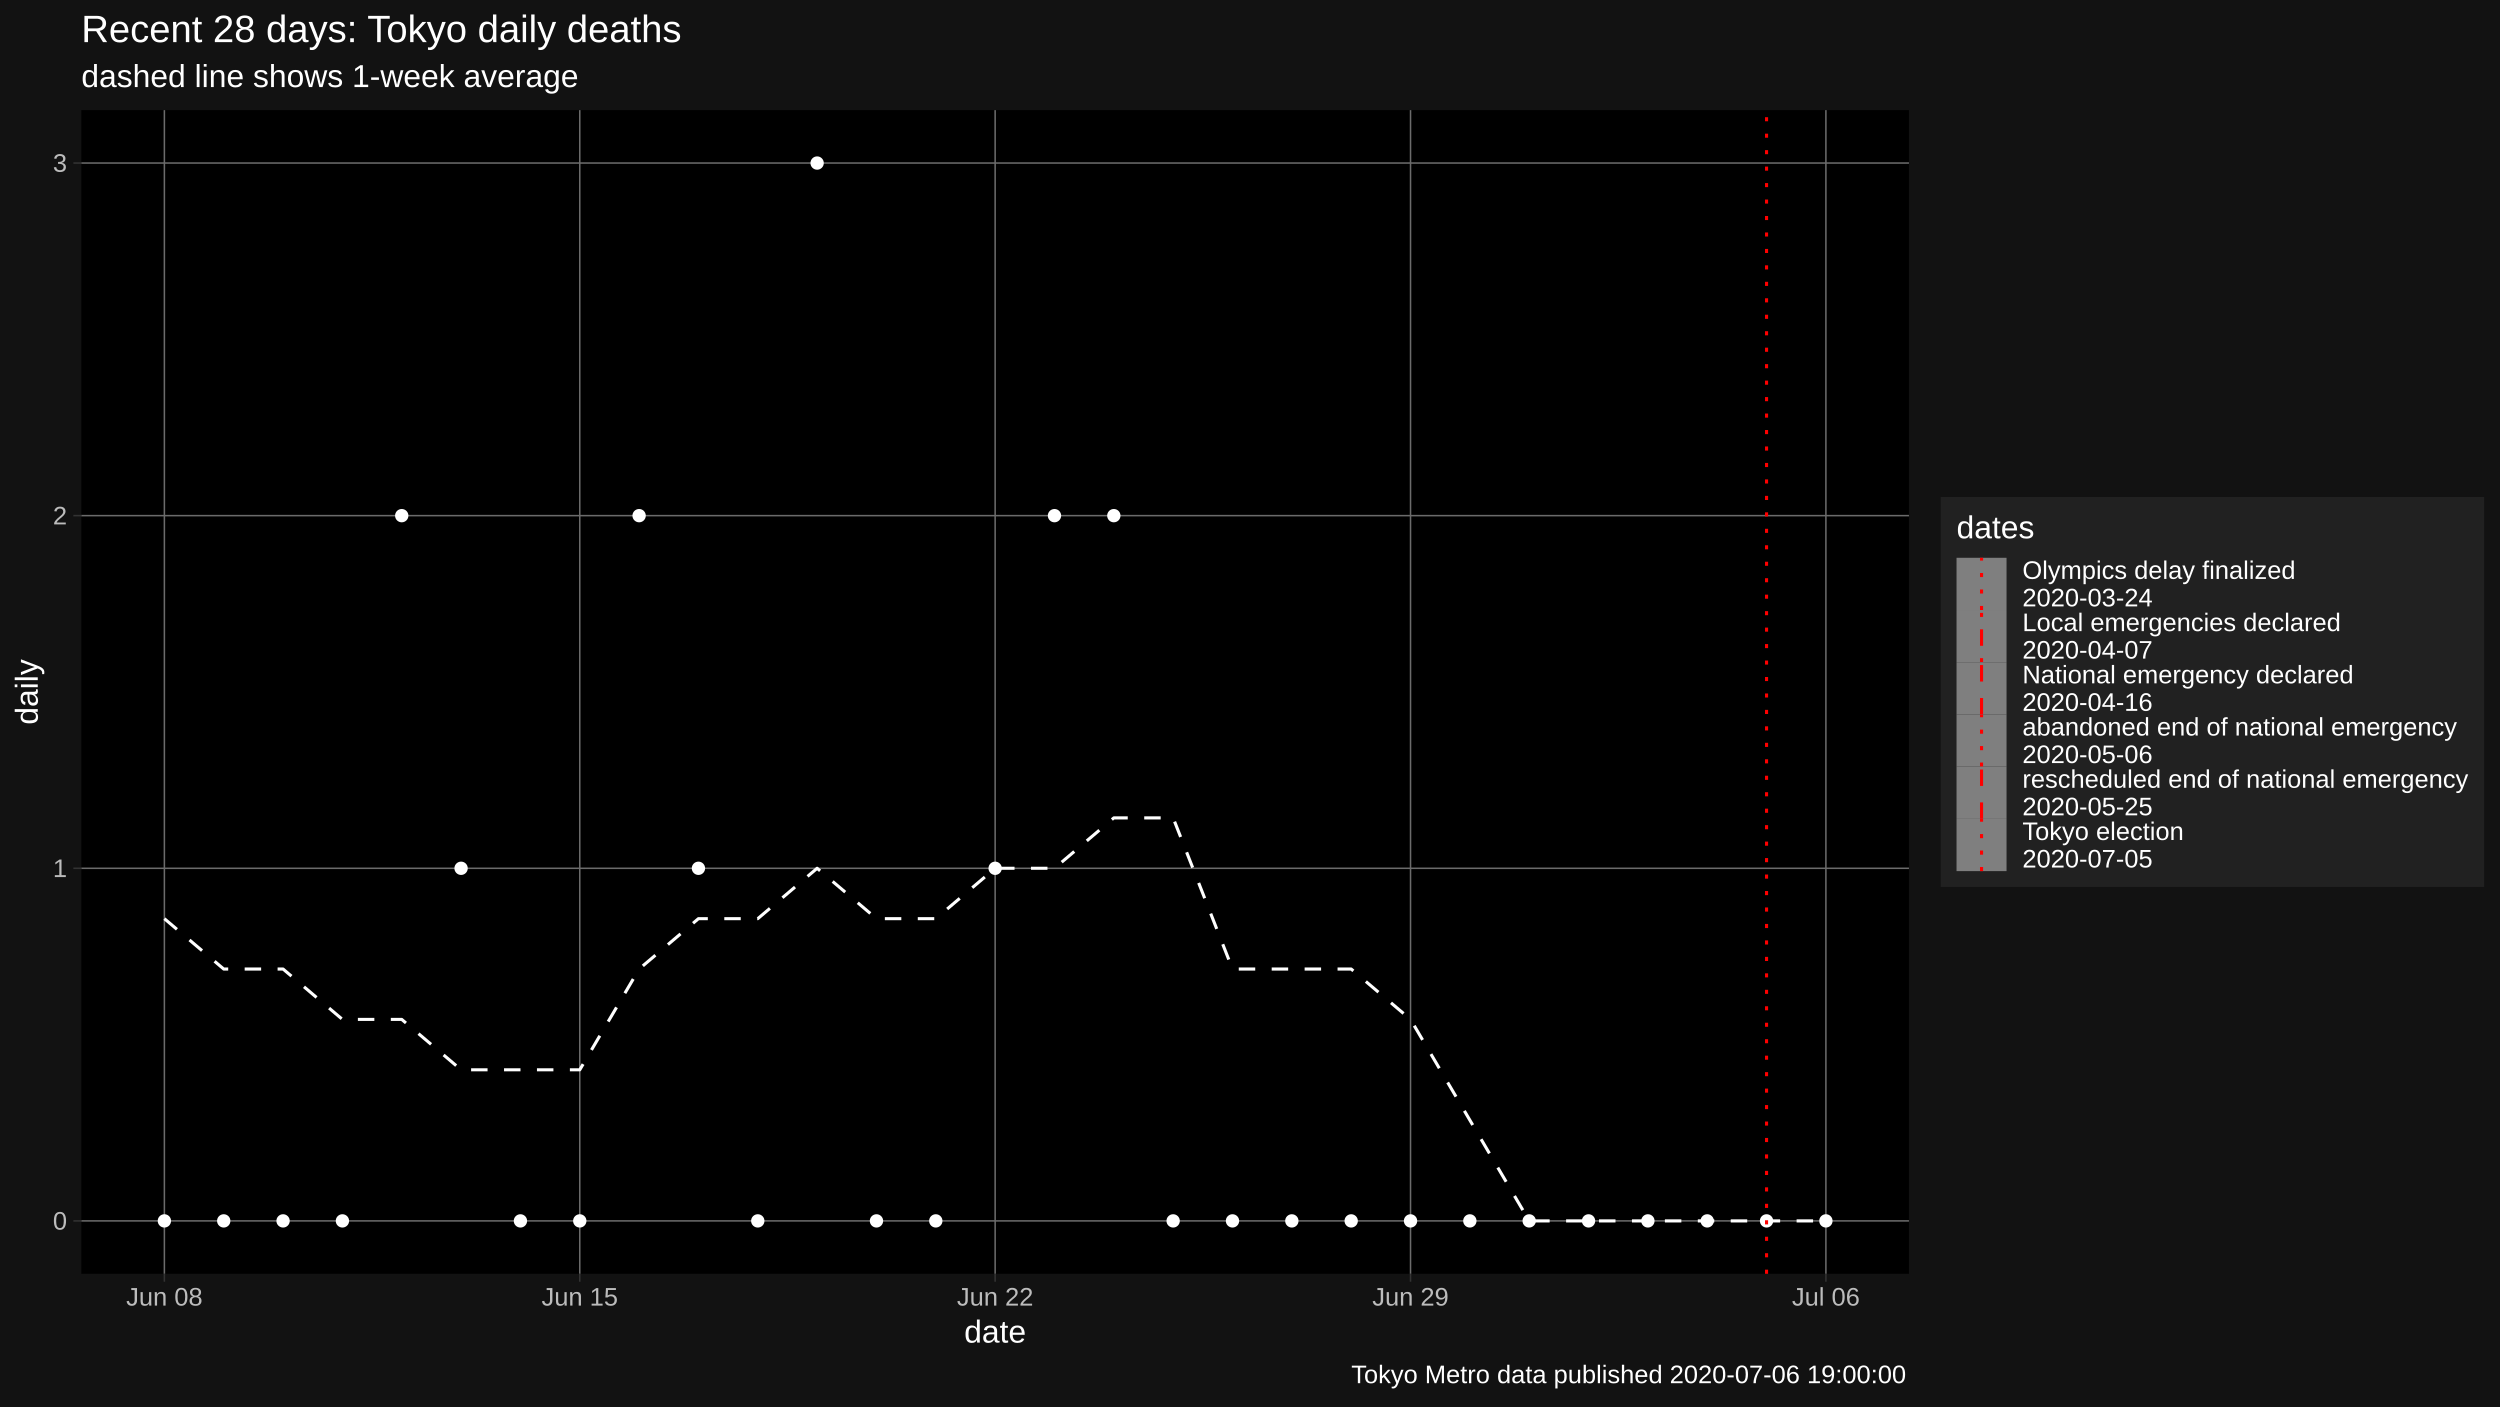
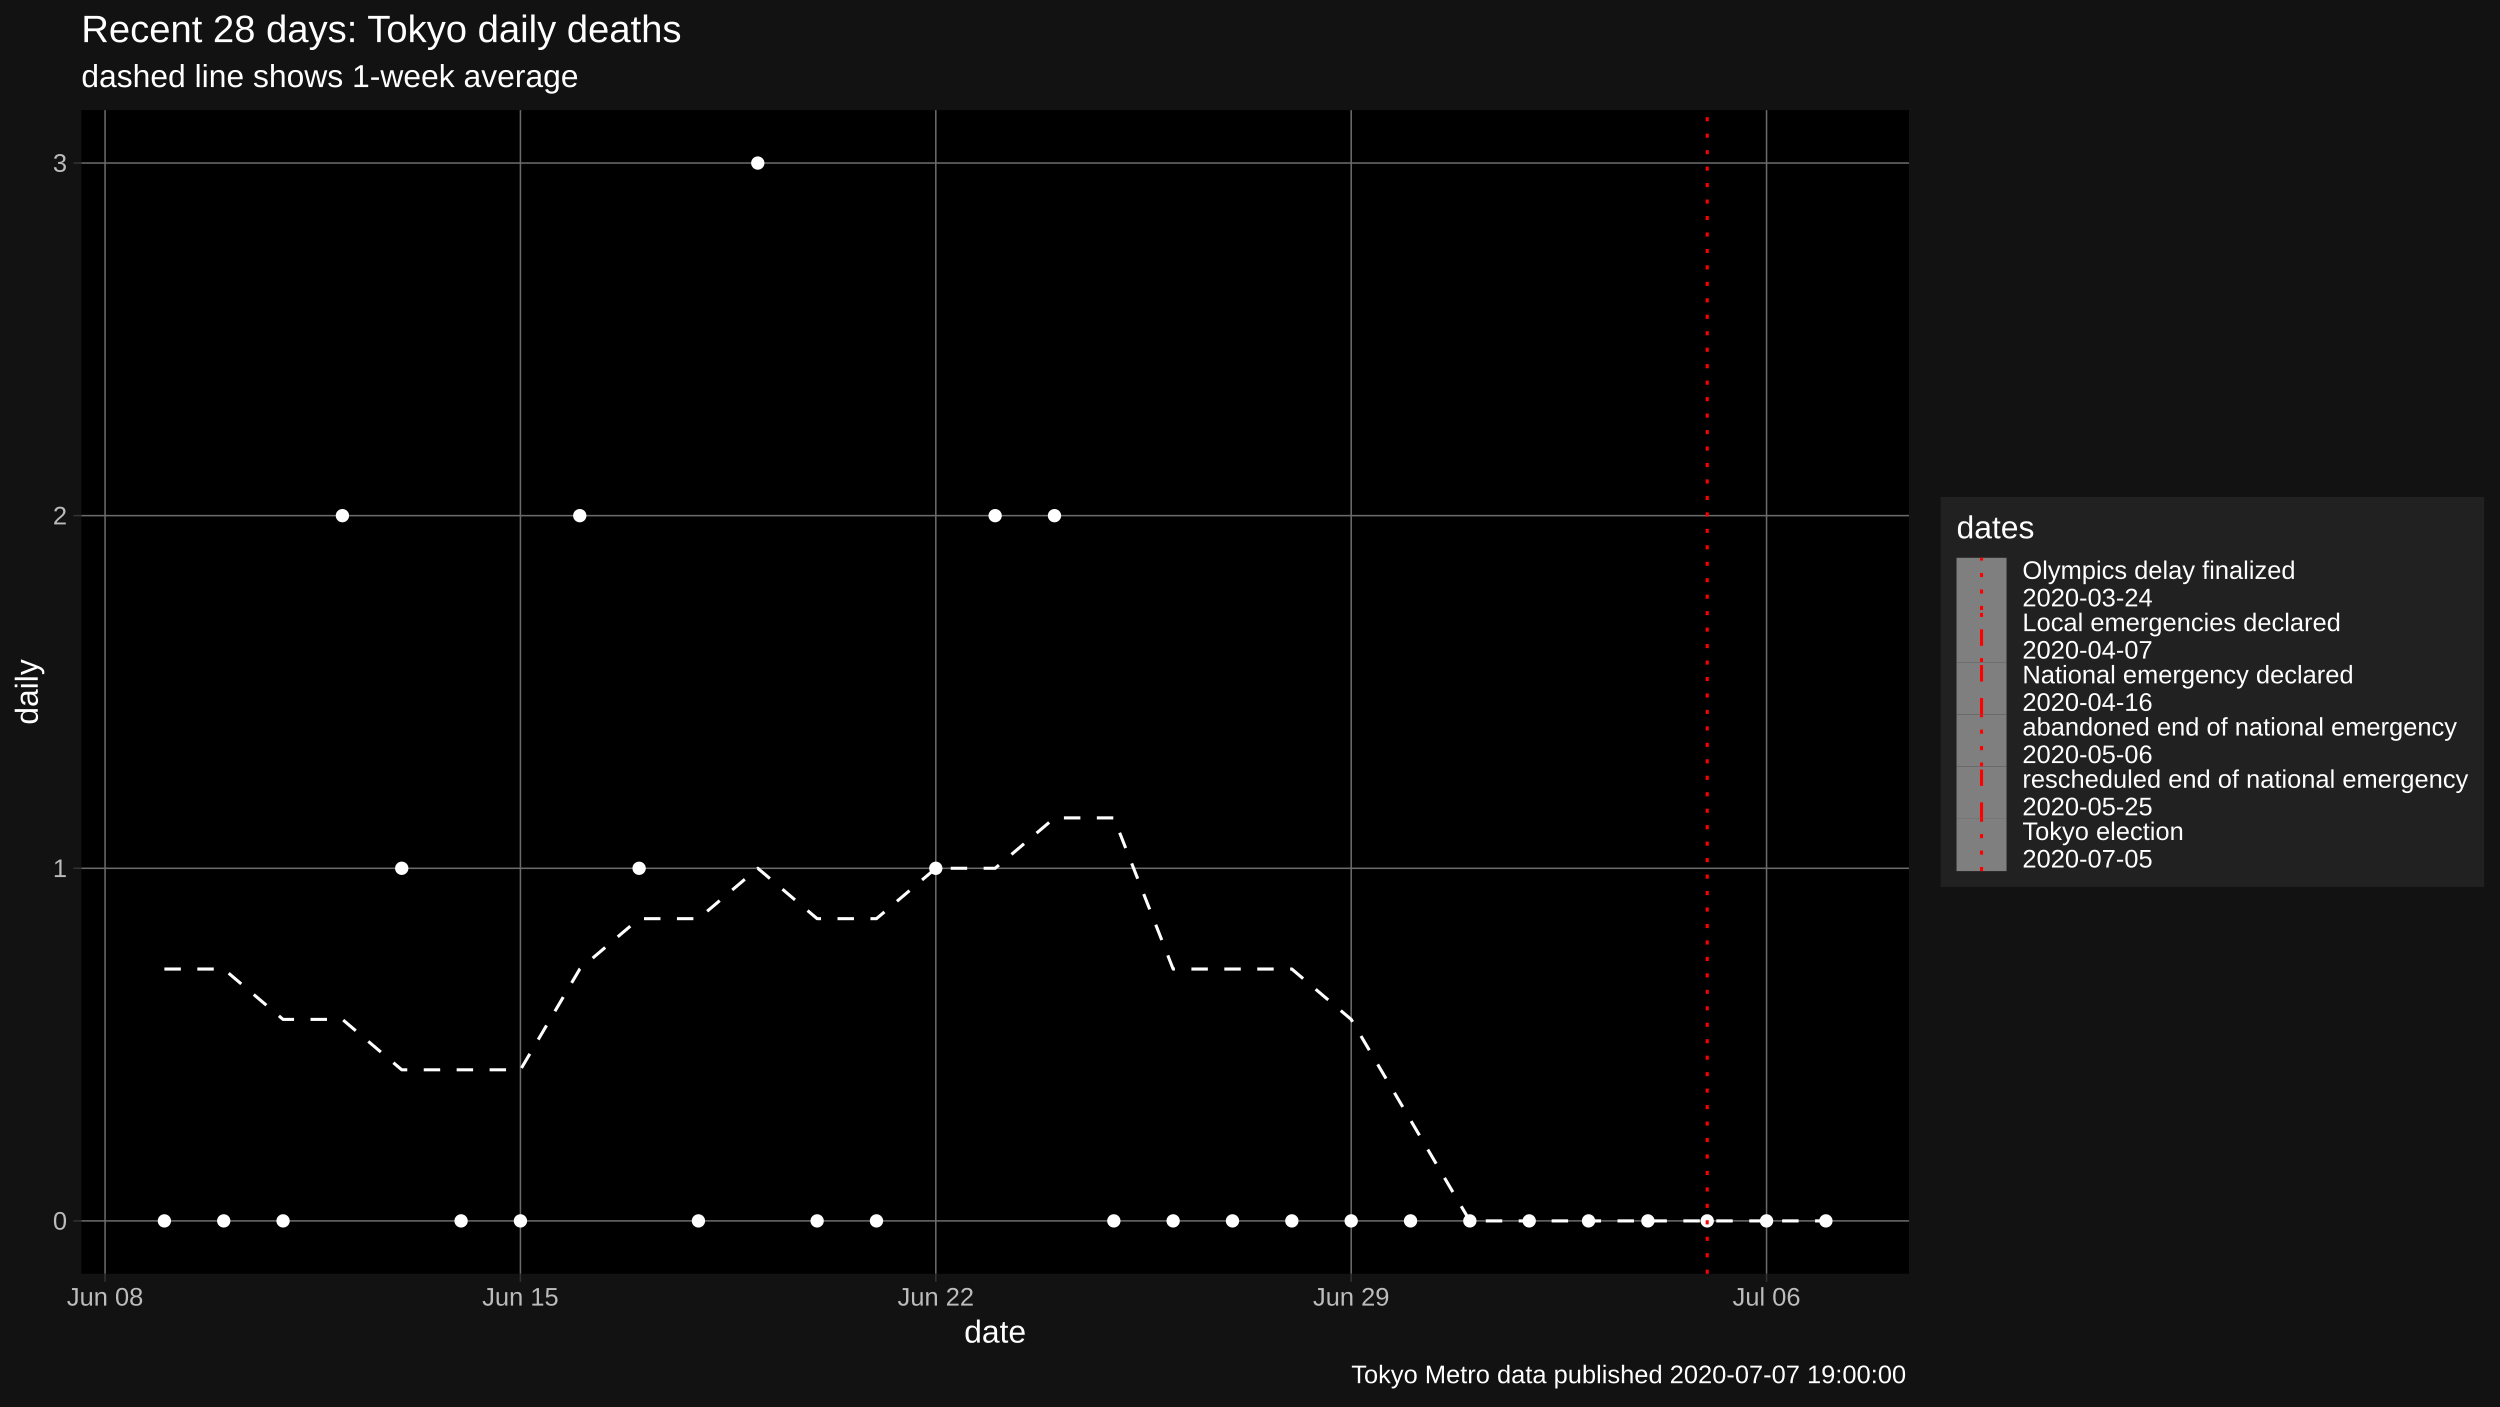
<svg xmlns="http://www.w3.org/2000/svg" viewBox="0 0 864.00 486.00">
  <defs>
    <style type="text/css">
    line, polyline, polygon, path, rect, circle {
      fill: none;
      stroke: #000000;
      stroke-linecap: round;
      stroke-linejoin: round;
      stroke-miterlimit: 10.00;
    }
  </style>
  </defs>
  <rect width="100%" height="100%" style="stroke: none; fill: #FFFFFF;" />
  <rect x="0" y="0.00" width="864.00" height="486.00" style="stroke-width: 1.07; stroke: #121212; fill: #121212;" />
  <defs>
    <clipPath id="cpMjguMTB8NjU5Ljc0fDQ0MC4yMnwzOC4wNw==">
      <rect x="28.10" y="38.07" width="631.64" height="402.15" />
    </clipPath>
  </defs>
  <rect x="28.10" y="38.07" width="631.64" height="402.15" style="stroke-width: 1.07; stroke: none; fill: #000000;" clip-path="url(#cpMjguMTB8NjU5Ljc0fDQ0MC4yMnwzOC4wNw==)" />
  <polyline points="28.10,421.94 659.74,421.94 " style="stroke-width: 0.53; stroke: #6B6B6B; stroke-linecap: butt;" clip-path="url(#cpMjguMTB8NjU5Ljc0fDQ0MC4yMnwzOC4wNw==)" />
  <polyline points="28.10,300.08 659.74,300.08 " style="stroke-width: 0.53; stroke: #6B6B6B; stroke-linecap: butt;" clip-path="url(#cpMjguMTB8NjU5Ljc0fDQ0MC4yMnwzOC4wNw==)" />
  <polyline points="28.10,178.21 659.74,178.21 " style="stroke-width: 0.53; stroke: #6B6B6B; stroke-linecap: butt;" clip-path="url(#cpMjguMTB8NjU5Ljc0fDQ0MC4yMnwzOC4wNw==)" />
  <polyline points="28.10,56.35 659.74,56.35 " style="stroke-width: 0.53; stroke: #6B6B6B; stroke-linecap: butt;" clip-path="url(#cpMjguMTB8NjU5Ljc0fDQ0MC4yMnwzOC4wNw==)" />
-   <polyline points="56.81,440.22 56.81,38.07 " style="stroke-width: 0.53; stroke: #6B6B6B; stroke-linecap: butt;" clip-path="url(#cpMjguMTB8NjU5Ljc0fDQ0MC4yMnwzOC4wNw==)" />
-   <polyline points="200.37,440.22 200.37,38.07 " style="stroke-width: 0.53; stroke: #6B6B6B; stroke-linecap: butt;" clip-path="url(#cpMjguMTB8NjU5Ljc0fDQ0MC4yMnwzOC4wNw==)" />
-   <polyline points="343.92,440.22 343.92,38.07 " style="stroke-width: 0.53; stroke: #6B6B6B; stroke-linecap: butt;" clip-path="url(#cpMjguMTB8NjU5Ljc0fDQ0MC4yMnwzOC4wNw==)" />
-   <polyline points="487.48,440.22 487.48,38.07 " style="stroke-width: 0.53; stroke: #6B6B6B; stroke-linecap: butt;" clip-path="url(#cpMjguMTB8NjU5Ljc0fDQ0MC4yMnwzOC4wNw==)" />
-   <polyline points="631.03,440.22 631.03,38.07 " style="stroke-width: 0.53; stroke: #6B6B6B; stroke-linecap: butt;" clip-path="url(#cpMjguMTB8NjU5Ljc0fDQ0MC4yMnwzOC4wNw==)" />
-   <polyline points="56.81,317.49 77.32,334.90 97.83,334.90 118.34,352.31 138.84,352.31 159.35,369.72 179.86,369.72 200.37,369.72 220.88,334.90 241.38,317.49 261.89,317.49 282.40,300.08 302.91,317.49 323.41,317.49 343.92,300.08 364.43,300.08 384.94,282.67 405.44,282.67 425.95,334.90 446.46,334.90 466.97,334.90 487.48,352.31 507.98,387.12 528.49,421.94 549.00,421.94 569.51,421.94 590.01,421.94 610.52,421.94 631.03,421.94 " style="stroke-width: 1.07; stroke: #FFFFFF; stroke-dasharray: 5.69,5.69; stroke-linecap: butt;" clip-path="url(#cpMjguMTB8NjU5Ljc0fDQ0MC4yMnwzOC4wNw==)" />
+   <polyline points="36.31,440.22 36.31,38.07 " style="stroke-width: 0.53; stroke: #6B6B6B; stroke-linecap: butt;" clip-path="url(#cpMjguMTB8NjU5Ljc0fDQ0MC4yMnwzOC4wNw==)" />
+   <polyline points="179.86,440.22 179.86,38.07 " style="stroke-width: 0.53; stroke: #6B6B6B; stroke-linecap: butt;" clip-path="url(#cpMjguMTB8NjU5Ljc0fDQ0MC4yMnwzOC4wNw==)" />
+   <polyline points="323.41,440.22 323.41,38.07 " style="stroke-width: 0.53; stroke: #6B6B6B; stroke-linecap: butt;" clip-path="url(#cpMjguMTB8NjU5Ljc0fDQ0MC4yMnwzOC4wNw==)" />
+   <polyline points="466.97,440.22 466.97,38.07 " style="stroke-width: 0.53; stroke: #6B6B6B; stroke-linecap: butt;" clip-path="url(#cpMjguMTB8NjU5Ljc0fDQ0MC4yMnwzOC4wNw==)" />
+   <polyline points="610.52,440.22 610.52,38.07 " style="stroke-width: 0.53; stroke: #6B6B6B; stroke-linecap: butt;" clip-path="url(#cpMjguMTB8NjU5Ljc0fDQ0MC4yMnwzOC4wNw==)" />
+   <polyline points="56.81,334.90 77.32,334.90 97.83,352.31 118.34,352.31 138.84,369.72 159.35,369.72 179.86,369.72 200.37,334.90 220.88,317.49 241.38,317.49 261.89,300.08 282.40,317.49 302.91,317.49 323.41,300.08 343.92,300.08 364.43,282.67 384.94,282.67 405.44,334.90 425.95,334.90 446.46,334.90 466.97,352.31 487.48,387.12 507.98,421.94 528.49,421.94 549.00,421.94 569.51,421.94 590.01,421.94 610.52,421.94 631.03,421.94 " style="stroke-width: 1.07; stroke: #FFFFFF; stroke-dasharray: 5.69,5.69; stroke-linecap: butt;" clip-path="url(#cpMjguMTB8NjU5Ljc0fDQ0MC4yMnwzOC4wNw==)" />
  <circle cx="56.81" cy="421.94" r="1.95" style="stroke-width: 0.71; stroke: #FFFFFF; fill: #FFFFFF;" clip-path="url(#cpMjguMTB8NjU5Ljc0fDQ0MC4yMnwzOC4wNw==)" />
  <circle cx="77.32" cy="421.94" r="1.95" style="stroke-width: 0.71; stroke: #FFFFFF; fill: #FFFFFF;" clip-path="url(#cpMjguMTB8NjU5Ljc0fDQ0MC4yMnwzOC4wNw==)" />
  <circle cx="97.83" cy="421.94" r="1.95" style="stroke-width: 0.71; stroke: #FFFFFF; fill: #FFFFFF;" clip-path="url(#cpMjguMTB8NjU5Ljc0fDQ0MC4yMnwzOC4wNw==)" />
-   <circle cx="118.34" cy="421.94" r="1.95" style="stroke-width: 0.71; stroke: #FFFFFF; fill: #FFFFFF;" clip-path="url(#cpMjguMTB8NjU5Ljc0fDQ0MC4yMnwzOC4wNw==)" />
-   <circle cx="138.84" cy="178.21" r="1.95" style="stroke-width: 0.71; stroke: #FFFFFF; fill: #FFFFFF;" clip-path="url(#cpMjguMTB8NjU5Ljc0fDQ0MC4yMnwzOC4wNw==)" />
-   <circle cx="159.35" cy="300.08" r="1.95" style="stroke-width: 0.71; stroke: #FFFFFF; fill: #FFFFFF;" clip-path="url(#cpMjguMTB8NjU5Ljc0fDQ0MC4yMnwzOC4wNw==)" />
+   <circle cx="118.34" cy="178.21" r="1.95" style="stroke-width: 0.71; stroke: #FFFFFF; fill: #FFFFFF;" clip-path="url(#cpMjguMTB8NjU5Ljc0fDQ0MC4yMnwzOC4wNw==)" />
+   <circle cx="138.84" cy="300.08" r="1.95" style="stroke-width: 0.71; stroke: #FFFFFF; fill: #FFFFFF;" clip-path="url(#cpMjguMTB8NjU5Ljc0fDQ0MC4yMnwzOC4wNw==)" />
+   <circle cx="159.35" cy="421.94" r="1.95" style="stroke-width: 0.71; stroke: #FFFFFF; fill: #FFFFFF;" clip-path="url(#cpMjguMTB8NjU5Ljc0fDQ0MC4yMnwzOC4wNw==)" />
  <circle cx="179.86" cy="421.94" r="1.95" style="stroke-width: 0.71; stroke: #FFFFFF; fill: #FFFFFF;" clip-path="url(#cpMjguMTB8NjU5Ljc0fDQ0MC4yMnwzOC4wNw==)" />
-   <circle cx="200.37" cy="421.94" r="1.95" style="stroke-width: 0.71; stroke: #FFFFFF; fill: #FFFFFF;" clip-path="url(#cpMjguMTB8NjU5Ljc0fDQ0MC4yMnwzOC4wNw==)" />
-   <circle cx="220.88" cy="178.21" r="1.95" style="stroke-width: 0.71; stroke: #FFFFFF; fill: #FFFFFF;" clip-path="url(#cpMjguMTB8NjU5Ljc0fDQ0MC4yMnwzOC4wNw==)" />
-   <circle cx="241.38" cy="300.08" r="1.95" style="stroke-width: 0.71; stroke: #FFFFFF; fill: #FFFFFF;" clip-path="url(#cpMjguMTB8NjU5Ljc0fDQ0MC4yMnwzOC4wNw==)" />
-   <circle cx="261.89" cy="421.94" r="1.95" style="stroke-width: 0.71; stroke: #FFFFFF; fill: #FFFFFF;" clip-path="url(#cpMjguMTB8NjU5Ljc0fDQ0MC4yMnwzOC4wNw==)" />
-   <circle cx="282.40" cy="56.35" r="1.95" style="stroke-width: 0.71; stroke: #FFFFFF; fill: #FFFFFF;" clip-path="url(#cpMjguMTB8NjU5Ljc0fDQ0MC4yMnwzOC4wNw==)" />
+   <circle cx="200.37" cy="178.21" r="1.95" style="stroke-width: 0.71; stroke: #FFFFFF; fill: #FFFFFF;" clip-path="url(#cpMjguMTB8NjU5Ljc0fDQ0MC4yMnwzOC4wNw==)" />
+   <circle cx="220.88" cy="300.08" r="1.95" style="stroke-width: 0.71; stroke: #FFFFFF; fill: #FFFFFF;" clip-path="url(#cpMjguMTB8NjU5Ljc0fDQ0MC4yMnwzOC4wNw==)" />
+   <circle cx="241.38" cy="421.94" r="1.95" style="stroke-width: 0.71; stroke: #FFFFFF; fill: #FFFFFF;" clip-path="url(#cpMjguMTB8NjU5Ljc0fDQ0MC4yMnwzOC4wNw==)" />
+   <circle cx="261.89" cy="56.35" r="1.95" style="stroke-width: 0.71; stroke: #FFFFFF; fill: #FFFFFF;" clip-path="url(#cpMjguMTB8NjU5Ljc0fDQ0MC4yMnwzOC4wNw==)" />
+   <circle cx="282.40" cy="421.94" r="1.95" style="stroke-width: 0.71; stroke: #FFFFFF; fill: #FFFFFF;" clip-path="url(#cpMjguMTB8NjU5Ljc0fDQ0MC4yMnwzOC4wNw==)" />
  <circle cx="302.91" cy="421.94" r="1.95" style="stroke-width: 0.71; stroke: #FFFFFF; fill: #FFFFFF;" clip-path="url(#cpMjguMTB8NjU5Ljc0fDQ0MC4yMnwzOC4wNw==)" />
-   <circle cx="323.41" cy="421.94" r="1.95" style="stroke-width: 0.71; stroke: #FFFFFF; fill: #FFFFFF;" clip-path="url(#cpMjguMTB8NjU5Ljc0fDQ0MC4yMnwzOC4wNw==)" />
-   <circle cx="343.92" cy="300.08" r="1.95" style="stroke-width: 0.71; stroke: #FFFFFF; fill: #FFFFFF;" clip-path="url(#cpMjguMTB8NjU5Ljc0fDQ0MC4yMnwzOC4wNw==)" />
+   <circle cx="323.41" cy="300.08" r="1.95" style="stroke-width: 0.71; stroke: #FFFFFF; fill: #FFFFFF;" clip-path="url(#cpMjguMTB8NjU5Ljc0fDQ0MC4yMnwzOC4wNw==)" />
+   <circle cx="343.92" cy="178.21" r="1.95" style="stroke-width: 0.71; stroke: #FFFFFF; fill: #FFFFFF;" clip-path="url(#cpMjguMTB8NjU5Ljc0fDQ0MC4yMnwzOC4wNw==)" />
  <circle cx="364.43" cy="178.21" r="1.95" style="stroke-width: 0.71; stroke: #FFFFFF; fill: #FFFFFF;" clip-path="url(#cpMjguMTB8NjU5Ljc0fDQ0MC4yMnwzOC4wNw==)" />
-   <circle cx="384.94" cy="178.21" r="1.95" style="stroke-width: 0.71; stroke: #FFFFFF; fill: #FFFFFF;" clip-path="url(#cpMjguMTB8NjU5Ljc0fDQ0MC4yMnwzOC4wNw==)" />
+   <circle cx="384.94" cy="421.94" r="1.95" style="stroke-width: 0.71; stroke: #FFFFFF; fill: #FFFFFF;" clip-path="url(#cpMjguMTB8NjU5Ljc0fDQ0MC4yMnwzOC4wNw==)" />
  <circle cx="405.44" cy="421.94" r="1.95" style="stroke-width: 0.71; stroke: #FFFFFF; fill: #FFFFFF;" clip-path="url(#cpMjguMTB8NjU5Ljc0fDQ0MC4yMnwzOC4wNw==)" />
  <circle cx="425.95" cy="421.94" r="1.95" style="stroke-width: 0.71; stroke: #FFFFFF; fill: #FFFFFF;" clip-path="url(#cpMjguMTB8NjU5Ljc0fDQ0MC4yMnwzOC4wNw==)" />
  <circle cx="446.46" cy="421.94" r="1.95" style="stroke-width: 0.71; stroke: #FFFFFF; fill: #FFFFFF;" clip-path="url(#cpMjguMTB8NjU5Ljc0fDQ0MC4yMnwzOC4wNw==)" />
  <circle cx="466.97" cy="421.94" r="1.95" style="stroke-width: 0.71; stroke: #FFFFFF; fill: #FFFFFF;" clip-path="url(#cpMjguMTB8NjU5Ljc0fDQ0MC4yMnwzOC4wNw==)" />
  <circle cx="487.48" cy="421.94" r="1.95" style="stroke-width: 0.71; stroke: #FFFFFF; fill: #FFFFFF;" clip-path="url(#cpMjguMTB8NjU5Ljc0fDQ0MC4yMnwzOC4wNw==)" />
  <circle cx="507.98" cy="421.94" r="1.95" style="stroke-width: 0.71; stroke: #FFFFFF; fill: #FFFFFF;" clip-path="url(#cpMjguMTB8NjU5Ljc0fDQ0MC4yMnwzOC4wNw==)" />
  <circle cx="528.49" cy="421.94" r="1.95" style="stroke-width: 0.71; stroke: #FFFFFF; fill: #FFFFFF;" clip-path="url(#cpMjguMTB8NjU5Ljc0fDQ0MC4yMnwzOC4wNw==)" />
  <circle cx="549.00" cy="421.94" r="1.95" style="stroke-width: 0.71; stroke: #FFFFFF; fill: #FFFFFF;" clip-path="url(#cpMjguMTB8NjU5Ljc0fDQ0MC4yMnwzOC4wNw==)" />
  <circle cx="569.51" cy="421.94" r="1.95" style="stroke-width: 0.71; stroke: #FFFFFF; fill: #FFFFFF;" clip-path="url(#cpMjguMTB8NjU5Ljc0fDQ0MC4yMnwzOC4wNw==)" />
  <circle cx="590.01" cy="421.94" r="1.95" style="stroke-width: 0.71; stroke: #FFFFFF; fill: #FFFFFF;" clip-path="url(#cpMjguMTB8NjU5Ljc0fDQ0MC4yMnwzOC4wNw==)" />
  <circle cx="610.52" cy="421.94" r="1.95" style="stroke-width: 0.71; stroke: #FFFFFF; fill: #FFFFFF;" clip-path="url(#cpMjguMTB8NjU5Ljc0fDQ0MC4yMnwzOC4wNw==)" />
  <circle cx="631.03" cy="421.94" r="1.95" style="stroke-width: 0.71; stroke: #FFFFFF; fill: #FFFFFF;" clip-path="url(#cpMjguMTB8NjU5Ljc0fDQ0MC4yMnwzOC4wNw==)" />
-   <line x1="610.52" y1="440.22" x2="610.52" y2="38.07" style="stroke-width: 1.07; stroke: #FF0000; stroke-dasharray: 1.42,4.27; stroke-linecap: butt;" clip-path="url(#cpMjguMTB8NjU5Ljc0fDQ0MC4yMnwzOC4wNw==)" />
+   <line x1="590.01" y1="440.22" x2="590.01" y2="38.07" style="stroke-width: 1.07; stroke: #FF0000; stroke-dasharray: 1.42,4.27; stroke-linecap: butt;" clip-path="url(#cpMjguMTB8NjU5Ljc0fDQ0MC4yMnwzOC4wNw==)" />
  <defs>
    <clipPath id="cpMC4wMHw4NjQuMDB8NDg2LjAwfDAuMDA=">
      <rect x="0.00" y="0.00" width="864.00" height="486.00" />
    </clipPath>
  </defs>
  <g clip-path="url(#cpMC4wMHw4NjQuMDB8NDg2LjAwfDAuMDA=)">
    <text x="18.28" y="424.97" style="font-size: 8.80px; fill: #BCBCBC; font-family: Liberation Sans;" textLength="4.89px" lengthAdjust="spacingAndGlyphs">0</text>
  </g>
  <g clip-path="url(#cpMC4wMHw4NjQuMDB8NDg2LjAwfDAuMDA=)">
    <text x="18.28" y="303.11" style="font-size: 8.80px; fill: #BCBCBC; font-family: Liberation Sans;" textLength="4.89px" lengthAdjust="spacingAndGlyphs">1</text>
  </g>
  <g clip-path="url(#cpMC4wMHw4NjQuMDB8NDg2LjAwfDAuMDA=)">
    <text x="18.28" y="181.24" style="font-size: 8.80px; fill: #BCBCBC; font-family: Liberation Sans;" textLength="4.89px" lengthAdjust="spacingAndGlyphs">2</text>
  </g>
  <g clip-path="url(#cpMC4wMHw4NjQuMDB8NDg2LjAwfDAuMDA=)">
    <text x="18.28" y="59.38" style="font-size: 8.80px; fill: #BCBCBC; font-family: Liberation Sans;" textLength="4.89px" lengthAdjust="spacingAndGlyphs">3</text>
  </g>
  <polyline points="25.36,421.94 28.10,421.94 " style="stroke-width: 0.53; stroke: #333333; stroke-linecap: butt;" clip-path="url(#cpMC4wMHw4NjQuMDB8NDg2LjAwfDAuMDA=)" />
  <polyline points="25.36,300.08 28.10,300.08 " style="stroke-width: 0.53; stroke: #333333; stroke-linecap: butt;" clip-path="url(#cpMC4wMHw4NjQuMDB8NDg2LjAwfDAuMDA=)" />
  <polyline points="25.36,178.21 28.10,178.21 " style="stroke-width: 0.53; stroke: #333333; stroke-linecap: butt;" clip-path="url(#cpMC4wMHw4NjQuMDB8NDg2LjAwfDAuMDA=)" />
  <polyline points="25.36,56.35 28.10,56.35 " style="stroke-width: 0.53; stroke: #333333; stroke-linecap: butt;" clip-path="url(#cpMC4wMHw4NjQuMDB8NDg2LjAwfDAuMDA=)" />
-   <polyline points="56.81,442.96 56.81,440.22 " style="stroke-width: 0.53; stroke: #333333; stroke-linecap: butt;" clip-path="url(#cpMC4wMHw4NjQuMDB8NDg2LjAwfDAuMDA=)" />
-   <polyline points="200.37,442.96 200.37,440.22 " style="stroke-width: 0.53; stroke: #333333; stroke-linecap: butt;" clip-path="url(#cpMC4wMHw4NjQuMDB8NDg2LjAwfDAuMDA=)" />
-   <polyline points="343.92,442.96 343.92,440.22 " style="stroke-width: 0.53; stroke: #333333; stroke-linecap: butt;" clip-path="url(#cpMC4wMHw4NjQuMDB8NDg2LjAwfDAuMDA=)" />
-   <polyline points="487.48,442.96 487.48,440.22 " style="stroke-width: 0.53; stroke: #333333; stroke-linecap: butt;" clip-path="url(#cpMC4wMHw4NjQuMDB8NDg2LjAwfDAuMDA=)" />
-   <polyline points="631.03,442.96 631.03,440.22 " style="stroke-width: 0.53; stroke: #333333; stroke-linecap: butt;" clip-path="url(#cpMC4wMHw4NjQuMDB8NDg2LjAwfDAuMDA=)" />
+   <polyline points="36.31,442.96 36.31,440.22 " style="stroke-width: 0.53; stroke: #333333; stroke-linecap: butt;" clip-path="url(#cpMC4wMHw4NjQuMDB8NDg2LjAwfDAuMDA=)" />
+   <polyline points="179.86,442.96 179.86,440.22 " style="stroke-width: 0.53; stroke: #333333; stroke-linecap: butt;" clip-path="url(#cpMC4wMHw4NjQuMDB8NDg2LjAwfDAuMDA=)" />
+   <polyline points="323.41,442.96 323.41,440.22 " style="stroke-width: 0.53; stroke: #333333; stroke-linecap: butt;" clip-path="url(#cpMC4wMHw4NjQuMDB8NDg2LjAwfDAuMDA=)" />
+   <polyline points="466.97,442.96 466.97,440.22 " style="stroke-width: 0.53; stroke: #333333; stroke-linecap: butt;" clip-path="url(#cpMC4wMHw4NjQuMDB8NDg2LjAwfDAuMDA=)" />
+   <polyline points="610.52,442.96 610.52,440.22 " style="stroke-width: 0.53; stroke: #333333; stroke-linecap: butt;" clip-path="url(#cpMC4wMHw4NjQuMDB8NDg2LjAwfDAuMDA=)" />
  <g clip-path="url(#cpMC4wMHw4NjQuMDB8NDg2LjAwfDAuMDA=)">
-     <text x="43.60" y="451.21" style="font-size: 8.80px; fill: #BCBCBC; font-family: Liberation Sans;" textLength="26.42px" lengthAdjust="spacingAndGlyphs">Jun 08</text>
+     <text x="23.10" y="451.21" style="font-size: 8.80px; fill: #BCBCBC; font-family: Liberation Sans;" textLength="26.42px" lengthAdjust="spacingAndGlyphs">Jun 08</text>
  </g>
  <g clip-path="url(#cpMC4wMHw4NjQuMDB8NDg2LjAwfDAuMDA=)">
-     <text x="187.16" y="451.21" style="font-size: 8.80px; fill: #BCBCBC; font-family: Liberation Sans;" textLength="26.42px" lengthAdjust="spacingAndGlyphs">Jun 15</text>
+     <text x="166.65" y="451.21" style="font-size: 8.80px; fill: #BCBCBC; font-family: Liberation Sans;" textLength="26.42px" lengthAdjust="spacingAndGlyphs">Jun 15</text>
  </g>
  <g clip-path="url(#cpMC4wMHw4NjQuMDB8NDg2LjAwfDAuMDA=)">
-     <text x="330.71" y="451.21" style="font-size: 8.80px; fill: #BCBCBC; font-family: Liberation Sans;" textLength="26.42px" lengthAdjust="spacingAndGlyphs">Jun 22</text>
+     <text x="310.20" y="451.21" style="font-size: 8.80px; fill: #BCBCBC; font-family: Liberation Sans;" textLength="26.42px" lengthAdjust="spacingAndGlyphs">Jun 22</text>
  </g>
  <g clip-path="url(#cpMC4wMHw4NjQuMDB8NDg2LjAwfDAuMDA=)">
-     <text x="474.26" y="451.21" style="font-size: 8.80px; fill: #BCBCBC; font-family: Liberation Sans;" textLength="26.42px" lengthAdjust="spacingAndGlyphs">Jun 29</text>
+     <text x="453.76" y="451.21" style="font-size: 8.80px; fill: #BCBCBC; font-family: Liberation Sans;" textLength="26.42px" lengthAdjust="spacingAndGlyphs">Jun 29</text>
  </g>
  <g clip-path="url(#cpMC4wMHw4NjQuMDB8NDg2LjAwfDAuMDA=)">
-     <text x="619.29" y="451.21" style="font-size: 8.80px; fill: #BCBCBC; font-family: Liberation Sans;" textLength="23.48px" lengthAdjust="spacingAndGlyphs">Jul 06</text>
+     <text x="598.78" y="451.21" style="font-size: 8.80px; fill: #BCBCBC; font-family: Liberation Sans;" textLength="23.48px" lengthAdjust="spacingAndGlyphs">Jul 06</text>
  </g>
  <g clip-path="url(#cpMC4wMHw4NjQuMDB8NDg2LjAwfDAuMDA=)">
    <text x="333.22" y="464.01" style="font-size: 11.00px; fill: #FFFFFF; font-family: Liberation Sans;" textLength="21.41px" lengthAdjust="spacingAndGlyphs">date</text>
  </g>
  <g clip-path="url(#cpMC4wMHw4NjQuMDB8NDg2LjAwfDAuMDA=)">
    <text transform="translate(13.05,250.46) rotate(-90)" style="font-size: 11.00px; fill: #FFFFFF; font-family: Liberation Sans;" textLength="22.62px" lengthAdjust="spacingAndGlyphs">daily</text>
  </g>
  <rect x="670.70" y="171.75" width="187.82" height="134.79" style="stroke-width: 1.07; stroke: none; fill: #212121;" clip-path="url(#cpMC4wMHw4NjQuMDB8NDg2LjAwfDAuMDA=)" />
  <g clip-path="url(#cpMC4wMHw4NjQuMDB8NDg2LjAwfDAuMDA=)">
    <text x="676.18" y="186.04" style="font-size: 11.00px; fill: #FFFFFF; font-family: Liberation Sans;" textLength="26.91px" lengthAdjust="spacingAndGlyphs">dates</text>
  </g>
  <rect x="676.18" y="192.77" width="17.28" height="18.05" style="stroke-width: 1.07; stroke: none; fill: #7F7F7F;" clip-path="url(#cpMC4wMHw4NjQuMDB8NDg2LjAwfDAuMDA=)" />
  <line x1="684.82" y1="210.82" x2="684.82" y2="192.77" style="stroke-width: 1.07; stroke: #FF0000; stroke-dasharray: 1.42,4.27; stroke-linecap: butt;" clip-path="url(#cpMC4wMHw4NjQuMDB8NDg2LjAwfDAuMDA=)" />
  <rect x="676.18" y="210.82" width="17.28" height="18.05" style="stroke-width: 1.07; stroke: none; fill: #7F7F7F;" clip-path="url(#cpMC4wMHw4NjQuMDB8NDg2LjAwfDAuMDA=)" />
  <line x1="684.82" y1="228.87" x2="684.82" y2="210.82" style="stroke-width: 1.07; stroke: #FF0000; stroke-dasharray: 1.42,4.27,5.69,4.27; stroke-linecap: butt;" clip-path="url(#cpMC4wMHw4NjQuMDB8NDg2LjAwfDAuMDA=)" />
  <rect x="676.18" y="228.87" width="17.28" height="18.05" style="stroke-width: 1.07; stroke: none; fill: #7F7F7F;" clip-path="url(#cpMC4wMHw4NjQuMDB8NDg2LjAwfDAuMDA=)" />
  <line x1="684.82" y1="246.91" x2="684.82" y2="228.87" style="stroke-width: 1.07; stroke: #FF0000; stroke-dasharray: 5.69,5.69; stroke-linecap: butt;" clip-path="url(#cpMC4wMHw4NjQuMDB8NDg2LjAwfDAuMDA=)" />
  <rect x="676.18" y="246.91" width="17.28" height="18.05" style="stroke-width: 1.07; stroke: none; fill: #7F7F7F;" clip-path="url(#cpMC4wMHw4NjQuMDB8NDg2LjAwfDAuMDA=)" />
  <line x1="684.82" y1="264.96" x2="684.82" y2="246.91" style="stroke-width: 1.07; stroke: #FF0000; stroke-dasharray: 1.42,4.27; stroke-linecap: butt;" clip-path="url(#cpMC4wMHw4NjQuMDB8NDg2LjAwfDAuMDA=)" />
  <rect x="676.18" y="264.96" width="17.28" height="18.05" style="stroke-width: 1.07; stroke: none; fill: #7F7F7F;" clip-path="url(#cpMC4wMHw4NjQuMDB8NDg2LjAwfDAuMDA=)" />
  <line x1="684.82" y1="283.01" x2="684.82" y2="264.96" style="stroke-width: 1.07; stroke: #FF0000; stroke-dasharray: 5.69,5.69; stroke-linecap: butt;" clip-path="url(#cpMC4wMHw4NjQuMDB8NDg2LjAwfDAuMDA=)" />
  <rect x="676.18" y="283.01" width="17.28" height="18.05" style="stroke-width: 1.07; stroke: none; fill: #7F7F7F;" clip-path="url(#cpMC4wMHw4NjQuMDB8NDg2LjAwfDAuMDA=)" />
  <line x1="684.82" y1="301.06" x2="684.82" y2="283.01" style="stroke-width: 1.07; stroke: #FF0000; stroke-dasharray: 1.42,4.27; stroke-linecap: butt;" clip-path="url(#cpMC4wMHw4NjQuMDB8NDg2LjAwfDAuMDA=)" />
  <g clip-path="url(#cpMC4wMHw4NjQuMDB8NDg2LjAwfDAuMDA=)">
    <text x="698.94" y="200.07" style="font-size: 8.80px; fill: #FFFFFF; font-family: Liberation Sans;" textLength="94.39px" lengthAdjust="spacingAndGlyphs">Olympics delay finalized</text>
  </g>
  <g clip-path="url(#cpMC4wMHw4NjQuMDB8NDg2LjAwfDAuMDA=)">
    <text x="698.94" y="209.57" style="font-size: 8.80px; fill: #FFFFFF; font-family: Liberation Sans;" textLength="45.01px" lengthAdjust="spacingAndGlyphs">2020-03-24</text>
  </g>
  <g clip-path="url(#cpMC4wMHw4NjQuMDB8NDg2LjAwfDAuMDA=)">
    <text x="698.94" y="218.12" style="font-size: 8.80px; fill: #FFFFFF; font-family: Liberation Sans;" textLength="110.06px" lengthAdjust="spacingAndGlyphs">Local emergencies declared</text>
  </g>
  <g clip-path="url(#cpMC4wMHw4NjQuMDB8NDg2LjAwfDAuMDA=)">
    <text x="698.94" y="227.62" style="font-size: 8.80px; fill: #FFFFFF; font-family: Liberation Sans;" textLength="45.01px" lengthAdjust="spacingAndGlyphs">2020-04-07</text>
  </g>
  <g clip-path="url(#cpMC4wMHw4NjQuMDB8NDg2LjAwfDAuMDA=)">
    <text x="698.94" y="236.17" style="font-size: 8.80px; fill: #FFFFFF; font-family: Liberation Sans;" textLength="114.46px" lengthAdjust="spacingAndGlyphs">National emergency declared</text>
  </g>
  <g clip-path="url(#cpMC4wMHw4NjQuMDB8NDg2LjAwfDAuMDA=)">
    <text x="698.94" y="245.67" style="font-size: 8.80px; fill: #FFFFFF; font-family: Liberation Sans;" textLength="45.01px" lengthAdjust="spacingAndGlyphs">2020-04-16</text>
  </g>
  <g clip-path="url(#cpMC4wMHw4NjQuMDB8NDg2LjAwfDAuMDA=)">
    <text x="698.94" y="254.21" style="font-size: 8.80px; fill: #FFFFFF; font-family: Liberation Sans;" textLength="150.21px" lengthAdjust="spacingAndGlyphs">abandoned end of national emergency</text>
  </g>
  <g clip-path="url(#cpMC4wMHw4NjQuMDB8NDg2LjAwfDAuMDA=)">
    <text x="698.94" y="263.72" style="font-size: 8.80px; fill: #FFFFFF; font-family: Liberation Sans;" textLength="45.01px" lengthAdjust="spacingAndGlyphs">2020-05-06</text>
  </g>
  <g clip-path="url(#cpMC4wMHw4NjQuMDB8NDg2LjAwfDAuMDA=)">
    <text x="698.94" y="272.26" style="font-size: 8.80px; fill: #FFFFFF; font-family: Liberation Sans;" textLength="154.10px" lengthAdjust="spacingAndGlyphs">rescheduled end of national emergency</text>
  </g>
  <g clip-path="url(#cpMC4wMHw4NjQuMDB8NDg2LjAwfDAuMDA=)">
    <text x="698.94" y="281.77" style="font-size: 8.80px; fill: #FFFFFF; font-family: Liberation Sans;" textLength="45.01px" lengthAdjust="spacingAndGlyphs">2020-05-25</text>
  </g>
  <g clip-path="url(#cpMC4wMHw4NjQuMDB8NDg2LjAwfDAuMDA=)">
    <text x="698.94" y="290.31" style="font-size: 8.80px; fill: #FFFFFF; font-family: Liberation Sans;" textLength="56.74px" lengthAdjust="spacingAndGlyphs">Tokyo election</text>
  </g>
  <g clip-path="url(#cpMC4wMHw4NjQuMDB8NDg2LjAwfDAuMDA=)">
    <text x="698.94" y="299.81" style="font-size: 8.80px; fill: #FFFFFF; font-family: Liberation Sans;" textLength="45.01px" lengthAdjust="spacingAndGlyphs">2020-07-05</text>
  </g>
  <g clip-path="url(#cpMC4wMHw4NjQuMDB8NDg2LjAwfDAuMDA=)">
    <text x="28.10" y="30.10" style="font-size: 11.00px; fill: #FFFFFF; font-family: Liberation Sans;" textLength="171.83px" lengthAdjust="spacingAndGlyphs">dashed line shows 1-week average</text>
  </g>
  <g clip-path="url(#cpMC4wMHw4NjQuMDB8NDg2LjAwfDAuMDA=)">
    <text x="28.10" y="14.56" style="font-size: 13.20px; fill: #FFFFFF; font-family: Liberation Sans;" textLength="209.12px" lengthAdjust="spacingAndGlyphs">Recent 28 days: Tokyo daily deaths</text>
  </g>
  <g clip-path="url(#cpMC4wMHw4NjQuMDB8NDg2LjAwfDAuMDA=)">
-     <text x="466.99" y="478.03" style="font-size: 8.80px; fill: #FFFFFF; font-family: Liberation Sans;" textLength="192.75px" lengthAdjust="spacingAndGlyphs">Tokyo Metro data published 2020-07-06 19:00:00</text>
+     <text x="466.99" y="478.03" style="font-size: 8.80px; fill: #FFFFFF; font-family: Liberation Sans;" textLength="192.75px" lengthAdjust="spacingAndGlyphs">Tokyo Metro data published 2020-07-07 19:00:00</text>
  </g>
</svg>
